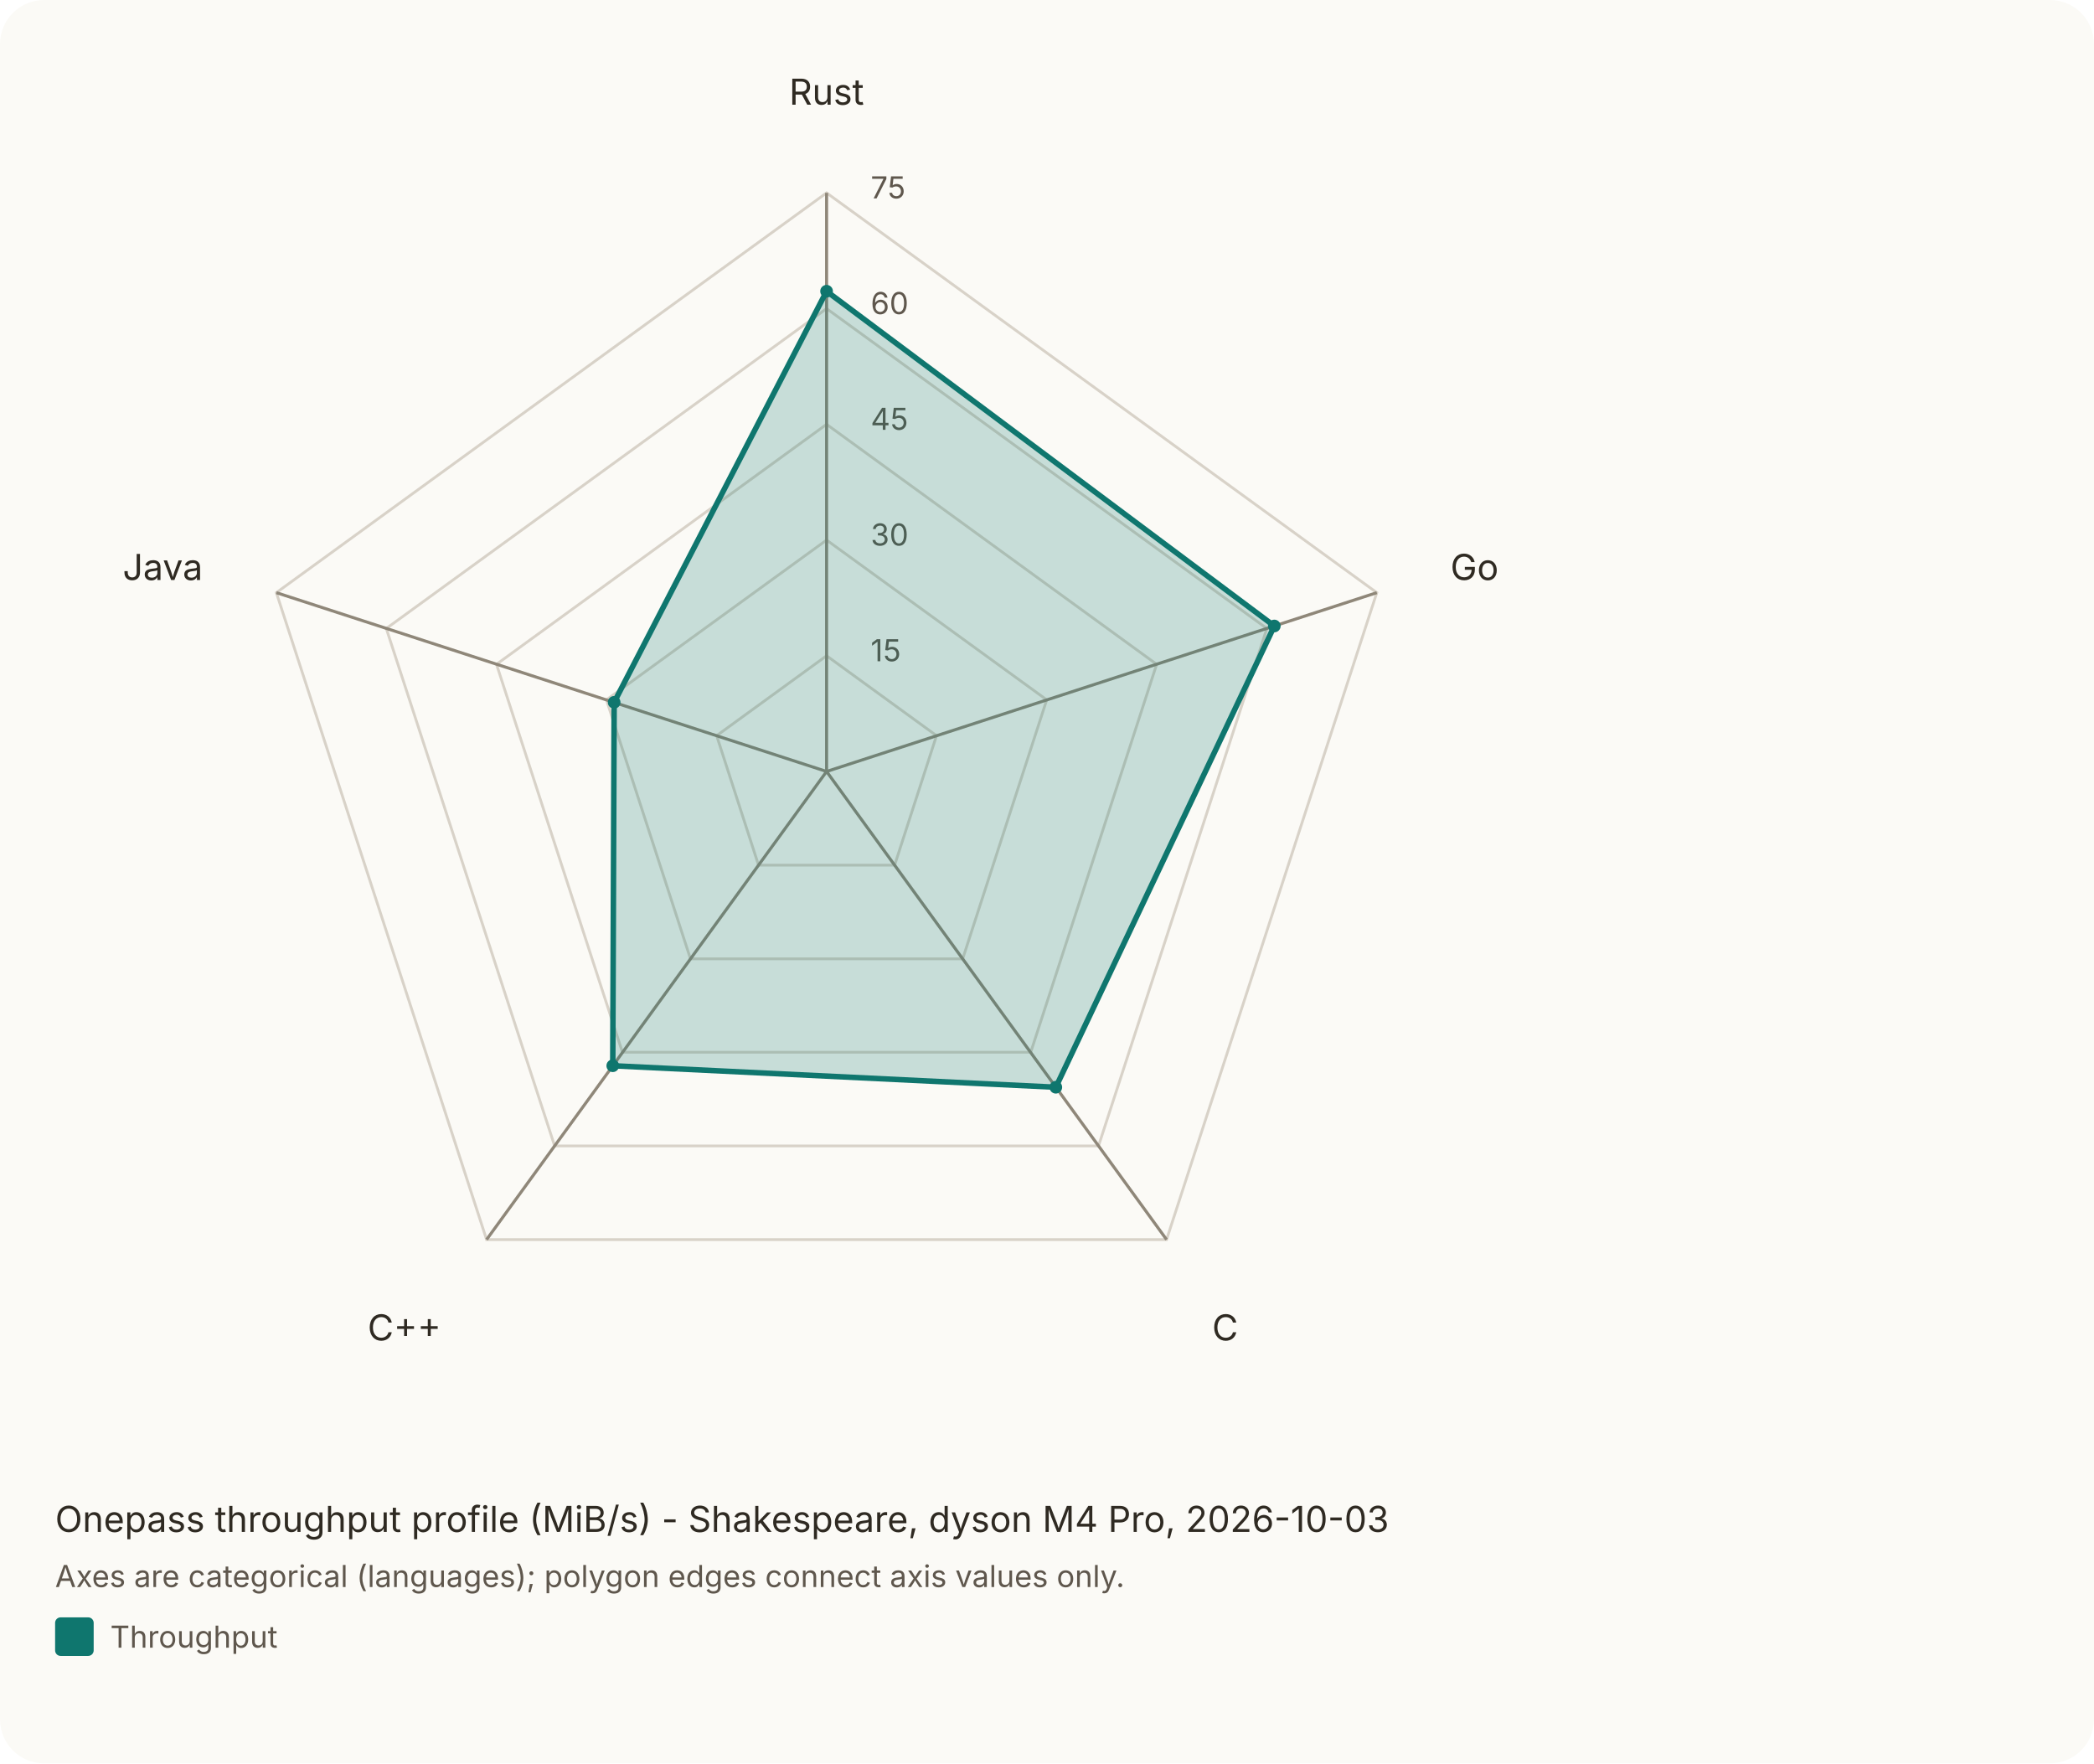
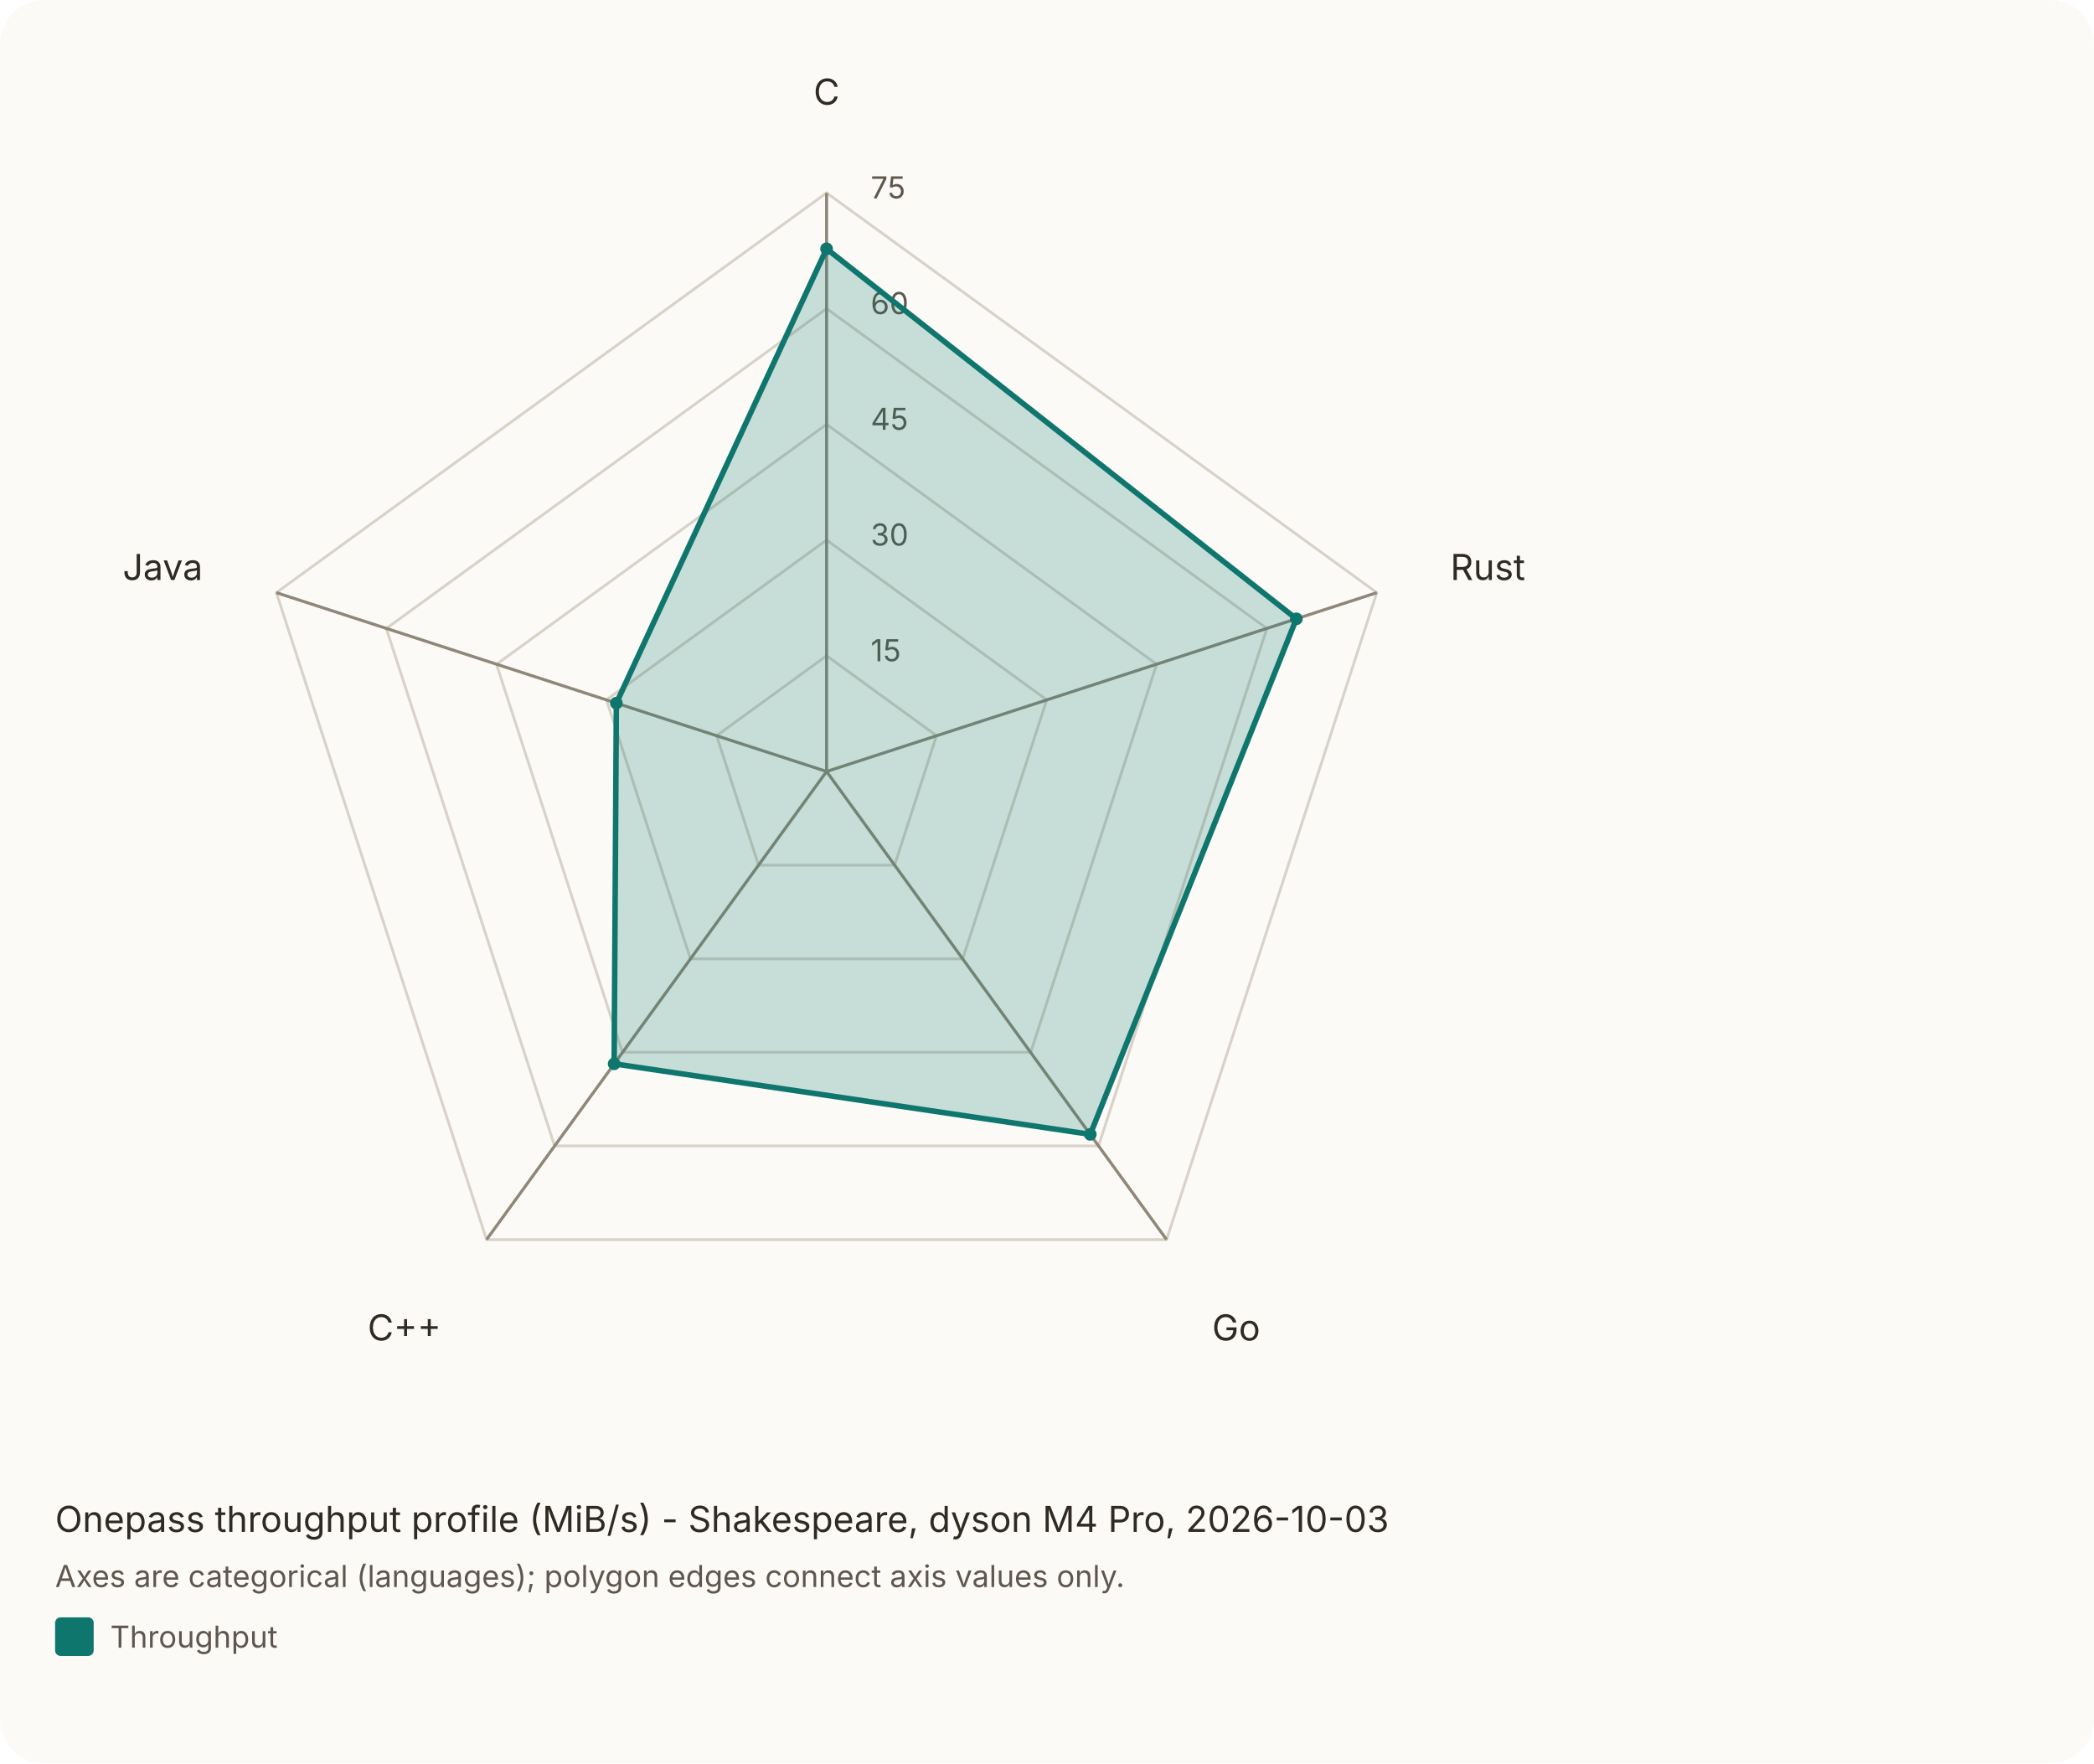
<svg xmlns="http://www.w3.org/2000/svg" viewBox="0 0 760 640" role="img" aria-labelledby="title desc">
  <style>
    .bg { fill: #fbfaf6; }
    .grid { fill: none; stroke: #d8d2c8; stroke-width: 1; }
    .axis { stroke: #8f8779; stroke-width: 1.1; }
    .label { fill: #2f2a22; font: 13px ui-sans-serif, -apple-system, BlinkMacSystemFont, "Segoe UI", sans-serif; }
    .small { fill: #5f574d; font: 11px ui-sans-serif, -apple-system, BlinkMacSystemFont, "Segoe UI", sans-serif; }
  </style>
  <rect class="bg" x="0" y="0" width="760" height="640" rx="16" />
  <polygon class="grid" points="300.0,238.0 339.9,267.0 324.7,314.0 275.3,314.0 260.1,267.0" />
  <polygon class="grid" points="300.0,196.0 379.9,254.0 349.4,348.0 250.6,348.0 220.1,254.0" />
  <polygon class="grid" points="300.0,154.0 419.8,241.1 374.1,381.9 225.9,381.9 180.2,241.1" />
  <polygon class="grid" points="300.0,112.0 459.8,228.1 398.7,415.9 201.3,415.9 140.2,228.1" />
  <polygon class="grid" points="300.0,70.0 499.7,215.1 423.4,449.9 176.6,449.9 100.3,215.1" />
  <line class="axis" x1="300" y1="280" x2="300.0" y2="70.0" />
  <line class="axis" x1="300" y1="280" x2="499.7" y2="215.1" />
  <line class="axis" x1="300" y1="280" x2="423.4" y2="449.9" />
  <line class="axis" x1="300" y1="280" x2="176.6" y2="449.9" />
  <line class="axis" x1="300" y1="280" x2="100.3" y2="215.1" />
  <text class="small" x="316.0" y="240.0">15</text>
  <text class="small" x="316.0" y="198.0">30</text>
  <text class="small" x="316.0" y="156.0">45</text>
  <text class="small" x="316.0" y="114.0">60</text>
  <text class="small" x="316.0" y="72.0">75</text>
-   <text class="label" x="300.0" y="38.0" text-anchor="middle">Rust</text>
-   <text class="label" x="526.4" y="210.5" text-anchor="start">Go</text>
-   <text class="label" x="439.9" y="486.5" text-anchor="start">C</text>
+   <text class="label" x="300.0" y="38.0" text-anchor="middle">C</text>
+   <text class="label" x="526.4" y="210.5" text-anchor="start">Rust</text>
+   <text class="label" x="439.9" y="486.5" text-anchor="start">Go</text>
  <text class="label" x="160.1" y="486.5" text-anchor="end">C++</text>
  <text class="label" x="73.6" y="210.5" text-anchor="end">Java</text>
-   <polygon points="300.0,105.7 462.5,227.2 383.2,394.6 222.4,386.8 222.9,254.9" fill="#0f766e" fill-opacity="0.22" stroke="#0f766e" stroke-width="2" />
-   <circle cx="300.0" cy="105.7" r="2.3" fill="#0f766e" />
-   <circle cx="462.5" cy="227.2" r="2.3" fill="#0f766e" />
-   <circle cx="383.2" cy="394.6" r="2.3" fill="#0f766e" />
-   <circle cx="222.4" cy="386.8" r="2.3" fill="#0f766e" />
-   <circle cx="222.9" cy="254.9" r="2.3" fill="#0f766e" />
+   <polygon points="300.0,90.3 470.5,224.6 395.7,411.7 222.9,386.1 223.7,255.2" fill="#0f766e" fill-opacity="0.22" stroke="#0f766e" stroke-width="2" />
+   <circle cx="300.0" cy="90.3" r="2.3" fill="#0f766e" />
+   <circle cx="470.5" cy="224.6" r="2.3" fill="#0f766e" />
+   <circle cx="395.7" cy="411.7" r="2.3" fill="#0f766e" />
+   <circle cx="222.9" cy="386.1" r="2.3" fill="#0f766e" />
+   <circle cx="223.7" cy="255.2" r="2.3" fill="#0f766e" />
  <text class="label" x="20" y="556">Onepass throughput profile (MiB/s) - Shakespeare, dyson M4 Pro, 2026-10-03</text>
  <text class="small" x="20" y="576">Axes are categorical (languages); polygon edges connect axis values only.</text>
  <rect x="20" y="587" width="14" height="14" rx="2" fill="#0f766e" />
  <text class="small" x="40" y="598">Throughput</text>
</svg>
